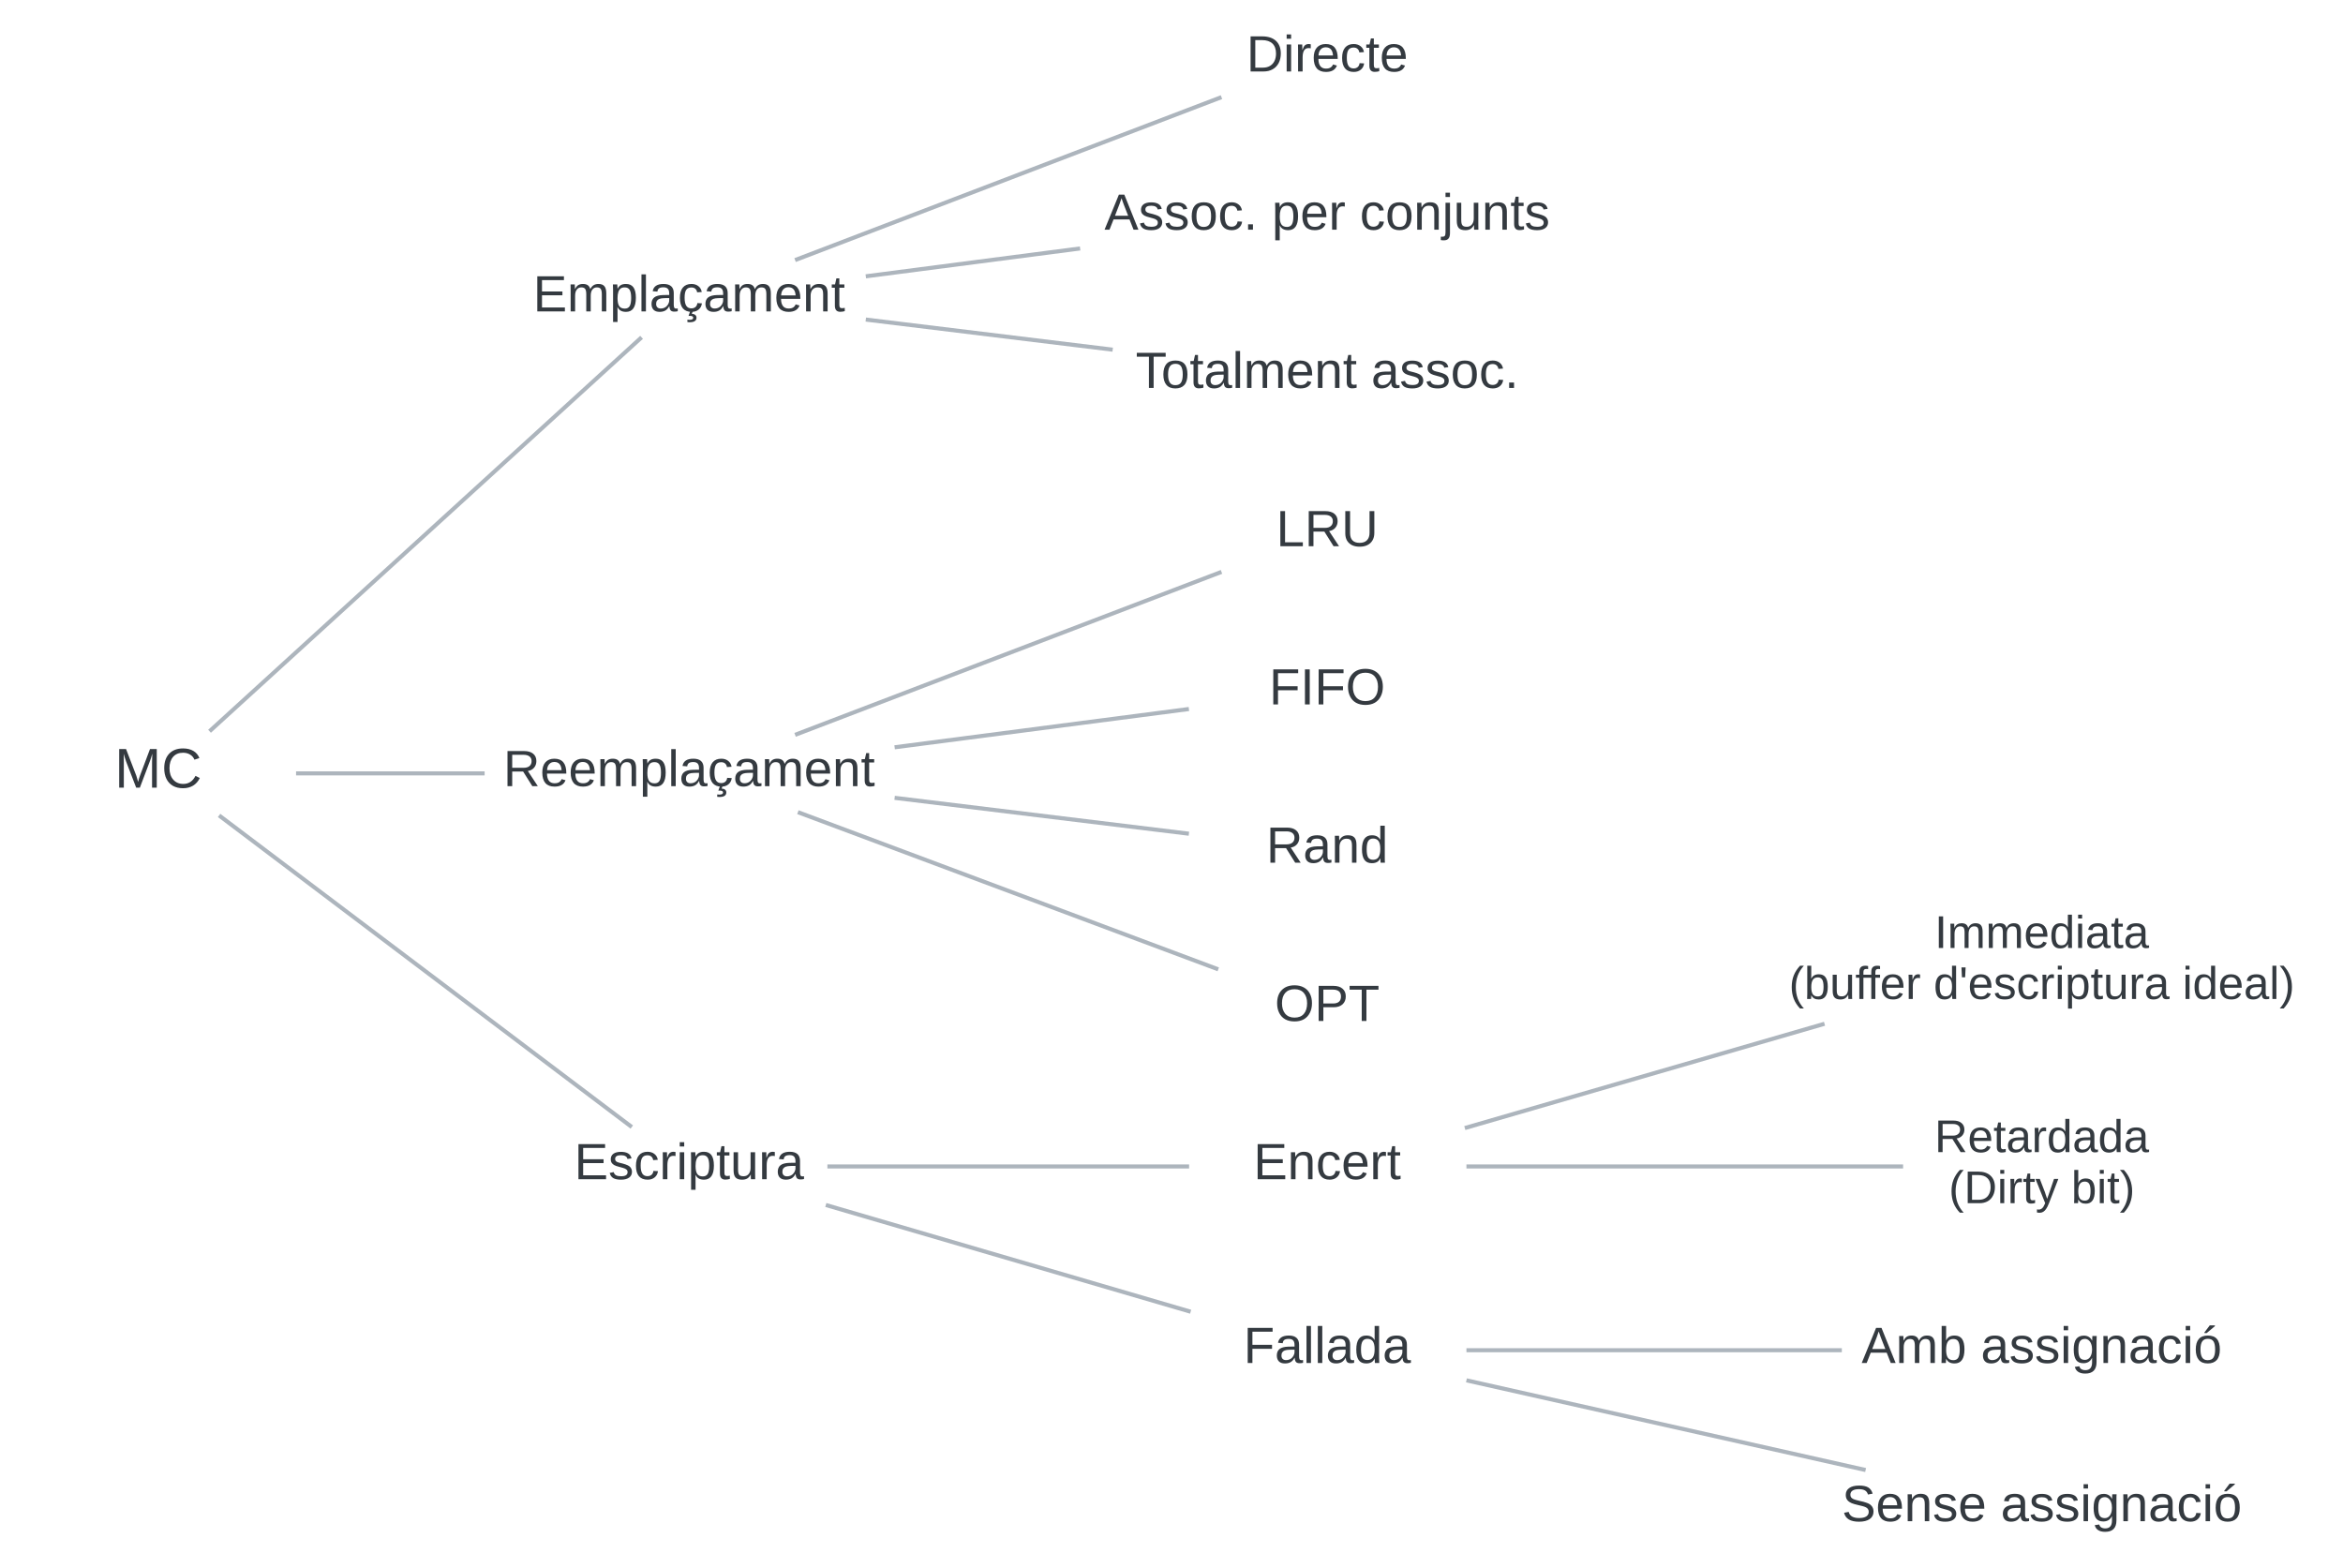
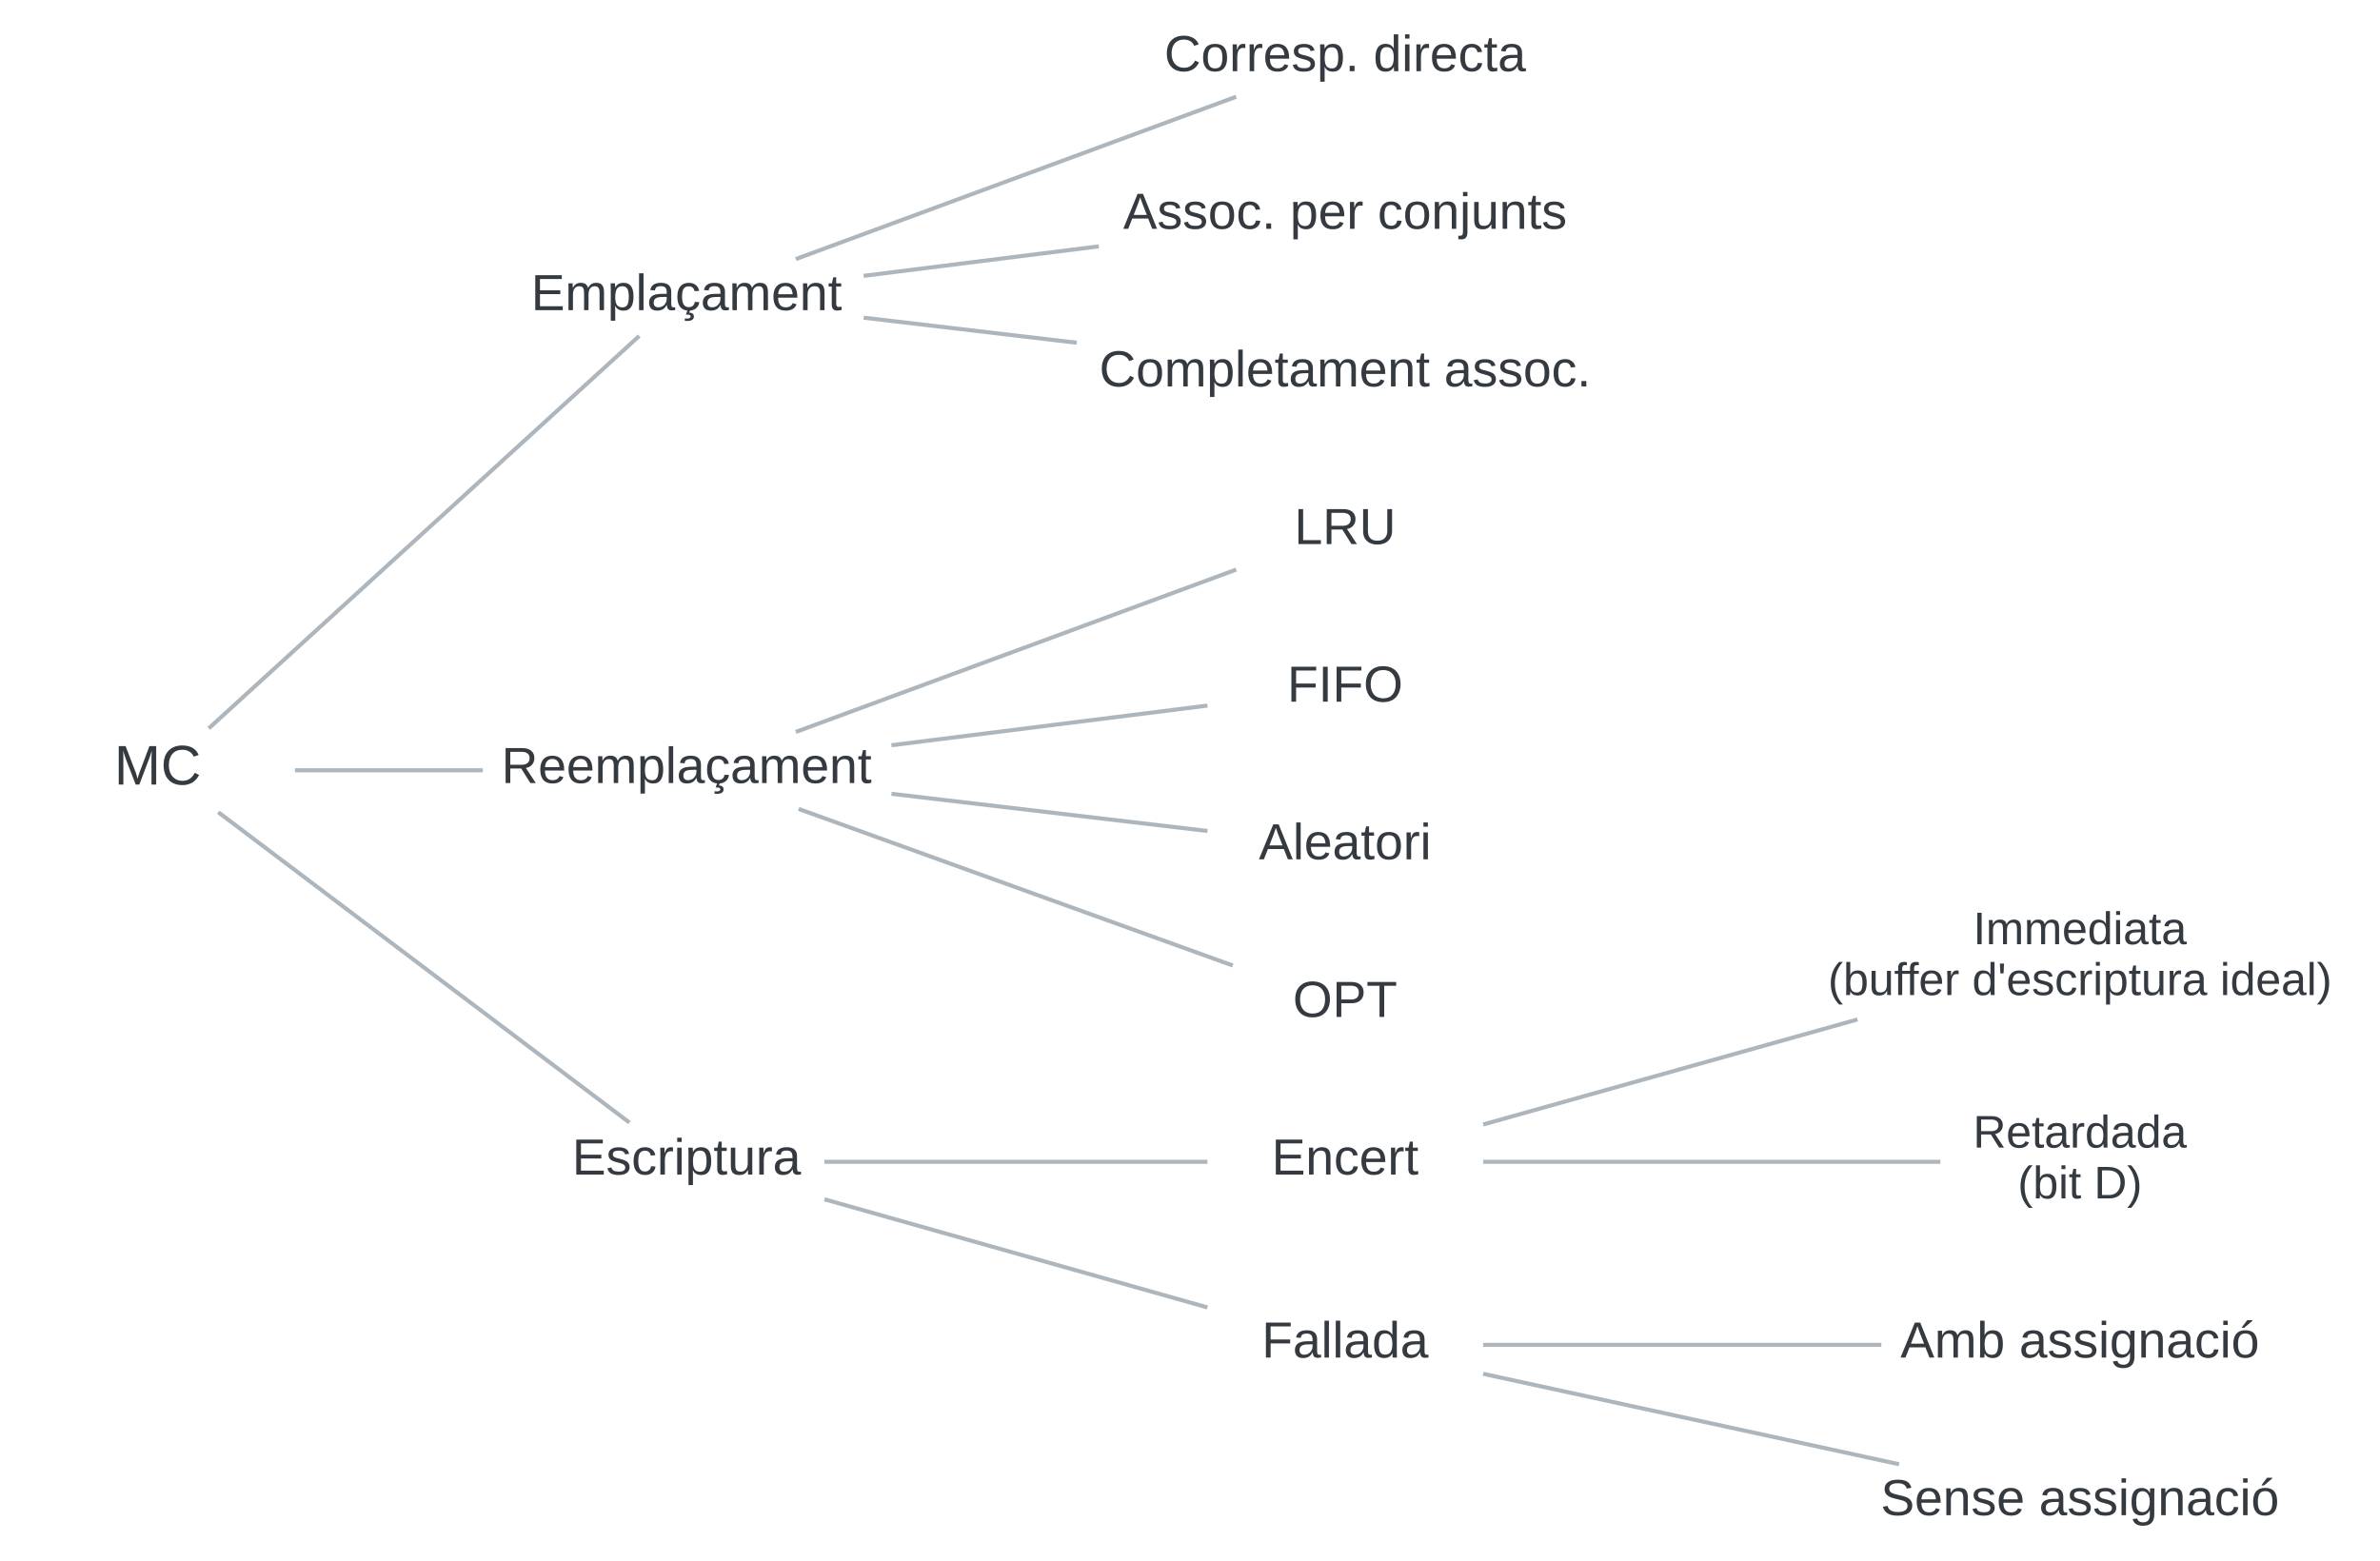
- <svg xmlns="http://www.w3.org/2000/svg" width="100%" viewBox="0 0 459 307">
+ <svg xmlns="http://www.w3.org/2000/svg" width="100%" viewBox="0 0 468 307">
  <g id="graph0" class="graph" transform="scale(1 1) rotate(0) translate(4 303)">
-     <polygon fill="none" stroke="none" points="-4,4 -4,-303 455,-303 455,4 -4,4" />
+     <polygon fill="none" stroke="none" points="-4,4 -4,-303 464,-303 464,4 -4,4" />
    <g id="node1" class="node">
      <text fill="#343a40" text-anchor="middle" x="27" y="-148.7" font-family="'Liberation Sans', Arial, Helvetica, sans-serif" font-size="11.00">MC</text>
    </g>
    <g id="node2" class="node">
      <text fill="#343a40" text-anchor="middle" x="131" y="-242" font-family="'Liberation Sans', Arial, Helvetica, sans-serif" font-size="10.00">Emplaçament</text>
    </g>
    <g id="edge1" class="edge">
      <path fill="none" stroke="#adb5bd" stroke-width="0.8" d="M37.05,-159.75C56.65,-177.62 102.77,-219.68 121.69,-236.92" />
    </g>
    <g id="node3" class="node">
      <text fill="#343a40" text-anchor="middle" x="131" y="-149" font-family="'Liberation Sans', Arial, Helvetica, sans-serif" font-size="10.00">Reemplaçament</text>
    </g>
    <g id="edge2" class="edge">
      <path fill="none" stroke="#adb5bd" stroke-width="0.8" d="M54,-151.5C65.22,-151.5 78.57,-151.5 90.94,-151.5" />
    </g>
    <g id="node4" class="node">
      <text fill="#343a40" text-anchor="middle" x="131" y="-72" font-family="'Liberation Sans', Arial, Helvetica, sans-serif" font-size="10.00">Escriptura</text>
    </g>
    <g id="edge3" class="edge">
      <path fill="none" stroke="#adb5bd" stroke-width="0.8" d="M38.92,-143.26C58.75,-128.28 100.45,-96.81 119.77,-82.22" />
    </g>
    <g id="node5" class="node">
-       <text fill="#343a40" text-anchor="middle" x="256" y="-289" font-family="'Liberation Sans', Arial, Helvetica, sans-serif" font-size="10.00">Directe</text>
+       <text fill="#343a40" text-anchor="middle" x="260.5" y="-289" font-family="'Liberation Sans', Arial, Helvetica, sans-serif" font-size="10.00">Corresp. directa</text>
    </g>
    <g id="edge4" class="edge">
-       <path fill="none" stroke="#adb5bd" stroke-width="0.8" d="M151.76,-252.05C174.72,-260.82 212.35,-275.2 235.29,-283.97" />
+       <path fill="none" stroke="#adb5bd" stroke-width="0.8" d="M152.49,-252.05C176.28,-260.82 215.29,-275.2 239.07,-283.97" />
    </g>
    <g id="node6" class="node">
-       <text fill="#343a40" text-anchor="middle" x="256" y="-258" font-family="'Liberation Sans', Arial, Helvetica, sans-serif" font-size="10.00">Assoc. per conjunts</text>
+       <text fill="#343a40" text-anchor="middle" x="260.5" y="-258" font-family="'Liberation Sans', Arial, Helvetica, sans-serif" font-size="10.00">Assoc. per conjunts</text>
    </g>
    <g id="edge5" class="edge">
-       <path fill="none" stroke="#adb5bd" stroke-width="0.8" d="M165.61,-248.87C178.56,-250.56 193.59,-252.51 207.6,-254.33" />
+       <path fill="none" stroke="#adb5bd" stroke-width="0.8" d="M165.83,-248.75C180,-250.52 196.71,-252.62 212.07,-254.55" />
    </g>
    <g id="node7" class="node">
-       <text fill="#343a40" text-anchor="middle" x="256" y="-227" font-family="'Liberation Sans', Arial, Helvetica, sans-serif" font-size="10.00">Totalment assoc.</text>
+       <text fill="#343a40" text-anchor="middle" x="260.5" y="-227" font-family="'Liberation Sans', Arial, Helvetica, sans-serif" font-size="10.00">Completament assoc.</text>
    </g>
    <g id="edge6" class="edge">
-       <path fill="none" stroke="#adb5bd" stroke-width="0.8" d="M165.61,-240.4C180.55,-238.58 198.27,-236.42 213.98,-234.5" />
+       <path fill="none" stroke="#adb5bd" stroke-width="0.8" d="M165.83,-240.52C178.67,-239.01 193.6,-237.25 207.72,-235.59" />
    </g>
    <g id="node8" class="node">
-       <text fill="#343a40" text-anchor="middle" x="256" y="-196" font-family="'Liberation Sans', Arial, Helvetica, sans-serif" font-size="10.00">LRU</text>
+       <text fill="#343a40" text-anchor="middle" x="260.5" y="-196" font-family="'Liberation Sans', Arial, Helvetica, sans-serif" font-size="10.00">LRU</text>
    </g>
    <g id="edge7" class="edge">
-       <path fill="none" stroke="#adb5bd" stroke-width="0.8" d="M151.76,-159.05C174.72,-167.82 212.35,-182.2 235.29,-190.97" />
+       <path fill="none" stroke="#adb5bd" stroke-width="0.8" d="M152.49,-159.05C176.28,-167.82 215.29,-182.2 239.07,-190.97" />
    </g>
    <g id="node9" class="node">
-       <text fill="#343a40" text-anchor="middle" x="256" y="-165" font-family="'Liberation Sans', Arial, Helvetica, sans-serif" font-size="10.00">FIFO</text>
+       <text fill="#343a40" text-anchor="middle" x="260.5" y="-165" font-family="'Liberation Sans', Arial, Helvetica, sans-serif" font-size="10.00">FIFO</text>
    </g>
    <g id="edge8" class="edge">
-       <path fill="none" stroke="#adb5bd" stroke-width="0.8" d="M171.26,-156.61C190.1,-159.06 212.16,-161.93 228.91,-164.11" />
+       <path fill="none" stroke="#adb5bd" stroke-width="0.8" d="M171.29,-156.43C191.49,-158.97 215.54,-161.98 233.43,-164.23" />
    </g>
    <g id="node10" class="node">
-       <text fill="#343a40" text-anchor="middle" x="256" y="-134" font-family="'Liberation Sans', Arial, Helvetica, sans-serif" font-size="10.00">Rand</text>
+       <text fill="#343a40" text-anchor="middle" x="260.5" y="-134" font-family="'Liberation Sans', Arial, Helvetica, sans-serif" font-size="10.00">Aleatori</text>
    </g>
    <g id="edge9" class="edge">
-       <path fill="none" stroke="#adb5bd" stroke-width="0.8" d="M171.26,-146.71C190.1,-144.41 212.16,-141.72 228.91,-139.68" />
+       <path fill="none" stroke="#adb5bd" stroke-width="0.8" d="M171.29,-146.88C191.49,-144.5 215.54,-141.67 233.43,-139.57" />
    </g>
    <g id="node11" class="node">
-       <text fill="#343a40" text-anchor="middle" x="256" y="-103" font-family="'Liberation Sans', Arial, Helvetica, sans-serif" font-size="10.00">OPT</text>
+       <text fill="#343a40" text-anchor="middle" x="260.5" y="-103" font-family="'Liberation Sans', Arial, Helvetica, sans-serif" font-size="10.00">OPT</text>
    </g>
    <g id="edge10" class="edge">
-       <path fill="none" stroke="#adb5bd" stroke-width="0.8" d="M152.31,-143.9C175.1,-135.38 211.86,-121.63 234.66,-113.11" />
+       <path fill="none" stroke="#adb5bd" stroke-width="0.8" d="M153.05,-143.9C176.68,-135.38 214.78,-121.63 238.41,-113.11" />
    </g>
    <g id="node12" class="node">
-       <text fill="#343a40" text-anchor="middle" x="256" y="-72" font-family="'Liberation Sans', Arial, Helvetica, sans-serif" font-size="10.00">Encert</text>
+       <text fill="#343a40" text-anchor="middle" x="260.5" y="-72" font-family="'Liberation Sans', Arial, Helvetica, sans-serif" font-size="10.00">Encert</text>
    </g>
    <g id="edge11" class="edge">
-       <path fill="none" stroke="#adb5bd" stroke-width="0.8" d="M158.09,-74.5C178.96,-74.5 208.09,-74.5 228.95,-74.5" />
+       <path fill="none" stroke="#adb5bd" stroke-width="0.8" d="M158.11,-74.5C180.11,-74.5 211.43,-74.5 233.43,-74.5" />
    </g>
    <g id="node13" class="node">
-       <text fill="#343a40" text-anchor="middle" x="256" y="-36" font-family="'Liberation Sans', Arial, Helvetica, sans-serif" font-size="10.00">Fallada</text>
+       <text fill="#343a40" text-anchor="middle" x="260.5" y="-36" font-family="'Liberation Sans', Arial, Helvetica, sans-serif" font-size="10.00">Fallada</text>
    </g>
    <g id="edge12" class="edge">
-       <path fill="none" stroke="#adb5bd" stroke-width="0.8" d="M157.78,-66.95C178.78,-60.81 208.27,-52.18 229.25,-46.04" />
+       <path fill="none" stroke="#adb5bd" stroke-width="0.8" d="M158.11,-67.13C180.11,-60.92 211.43,-52.07 233.43,-45.86" />
    </g>
    <g id="node14" class="node">
-       <text fill="#343a40" text-anchor="middle" x="396" y="-117.3" font-family="'Liberation Sans', Arial, Helvetica, sans-serif" font-size="9.00">Immediata</text>
-       <text fill="#343a40" text-anchor="middle" x="396" y="-107.3" font-family="'Liberation Sans', Arial, Helvetica, sans-serif" font-size="9.00">(buffer d'escriptura ideal)</text>
+       <text fill="#343a40" text-anchor="middle" x="405" y="-117.3" font-family="'Liberation Sans', Arial, Helvetica, sans-serif" font-size="9.00">Immediata</text>
+       <text fill="#343a40" text-anchor="middle" x="405" y="-107.3" font-family="'Liberation Sans', Arial, Helvetica, sans-serif" font-size="9.00">(buffer d'escriptura ideal)</text>
    </g>
    <g id="edge13" class="edge">
-       <path fill="none" stroke="#adb5bd" stroke-width="0.8" d="M282.96,-82.02C302.79,-87.77 330.52,-95.81 353.43,-102.45" />
+       <path fill="none" stroke="#adb5bd" stroke-width="0.8" d="M287.64,-81.84C308.21,-87.61 337.3,-95.78 361.25,-102.5" />
    </g>
    <g id="node15" class="node">
-       <text fill="#343a40" text-anchor="middle" x="396" y="-77.3" font-family="'Liberation Sans', Arial, Helvetica, sans-serif" font-size="9.00">Retardada</text>
-       <text fill="#343a40" text-anchor="middle" x="396" y="-67.3" font-family="'Liberation Sans', Arial, Helvetica, sans-serif" font-size="9.00">(Dirty bit)</text>
+       <text fill="#343a40" text-anchor="middle" x="405" y="-77.3" font-family="'Liberation Sans', Arial, Helvetica, sans-serif" font-size="9.00">Retardada</text>
+       <text fill="#343a40" text-anchor="middle" x="405" y="-67.3" font-family="'Liberation Sans', Arial, Helvetica, sans-serif" font-size="9.00">(bit D)</text>
    </g>
    <g id="edge14" class="edge">
-       <path fill="none" stroke="#adb5bd" stroke-width="0.8" d="M283.28,-74.5C307.84,-74.5 344.29,-74.5 368.82,-74.5" />
+       <path fill="none" stroke="#adb5bd" stroke-width="0.8" d="M287.64,-74.5C313.19,-74.5 351.89,-74.5 377.55,-74.5" />
    </g>
    <g id="node16" class="node">
-       <text fill="#343a40" text-anchor="middle" x="396" y="-36" font-family="'Liberation Sans', Arial, Helvetica, sans-serif" font-size="10.00">Amb assignació</text>
+       <text fill="#343a40" text-anchor="middle" x="405" y="-36" font-family="'Liberation Sans', Arial, Helvetica, sans-serif" font-size="10.00">Amb assignació</text>
    </g>
    <g id="edge15" class="edge">
-       <path fill="none" stroke="#adb5bd" stroke-width="0.8" d="M283.28,-38.5C304.08,-38.5 333.42,-38.5 356.82,-38.5" />
+       <path fill="none" stroke="#adb5bd" stroke-width="0.8" d="M287.64,-38.5C309.57,-38.5 341.2,-38.5 365.94,-38.5" />
    </g>
    <g id="node17" class="node">
-       <text fill="#343a40" text-anchor="middle" x="396" y="-5" font-family="'Liberation Sans', Arial, Helvetica, sans-serif" font-size="10.00">Sense assignació</text>
+       <text fill="#343a40" text-anchor="middle" x="405" y="-5" font-family="'Liberation Sans', Arial, Helvetica, sans-serif" font-size="10.00">Sense assignació</text>
    </g>
    <g id="edge16" class="edge">
-       <path fill="none" stroke="#adb5bd" stroke-width="0.8" d="M283.28,-32.6C305.49,-27.61 337.44,-20.43 361.48,-15.03" />
+       <path fill="none" stroke="#adb5bd" stroke-width="0.8" d="M287.64,-32.81C310.62,-27.82 344.23,-20.5 369.43,-15.02" />
    </g>
  </g>
</svg>
